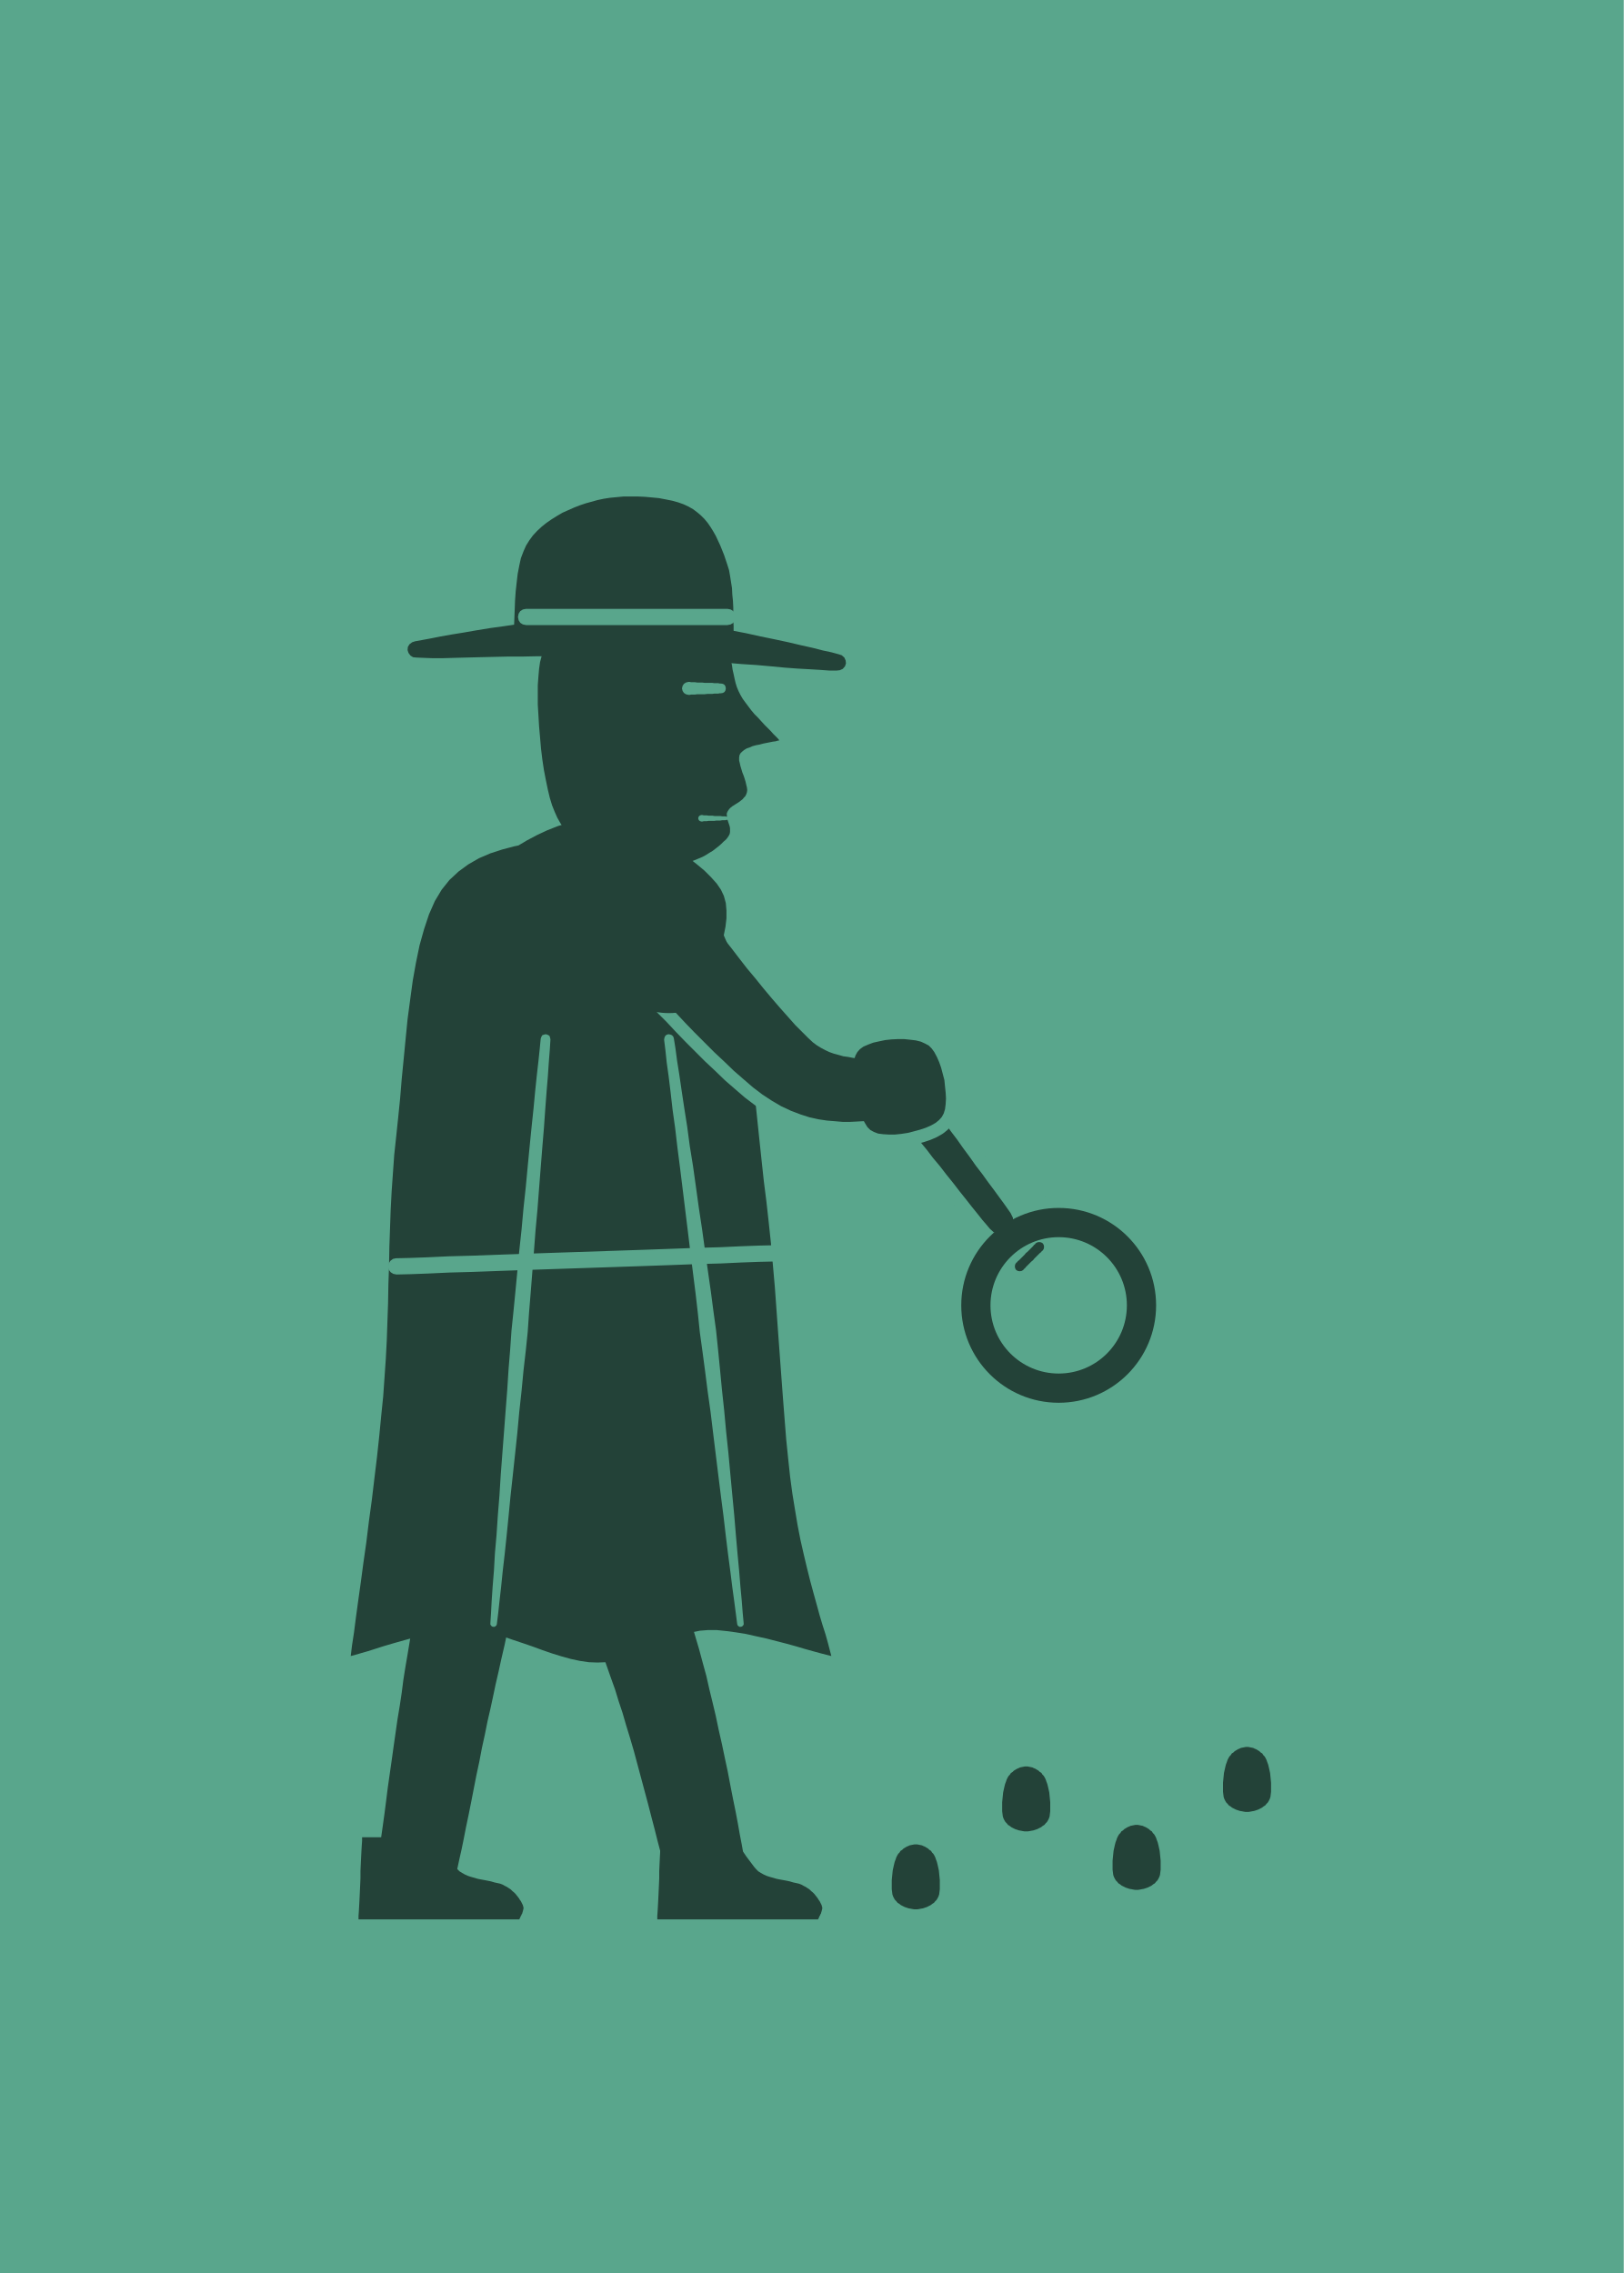
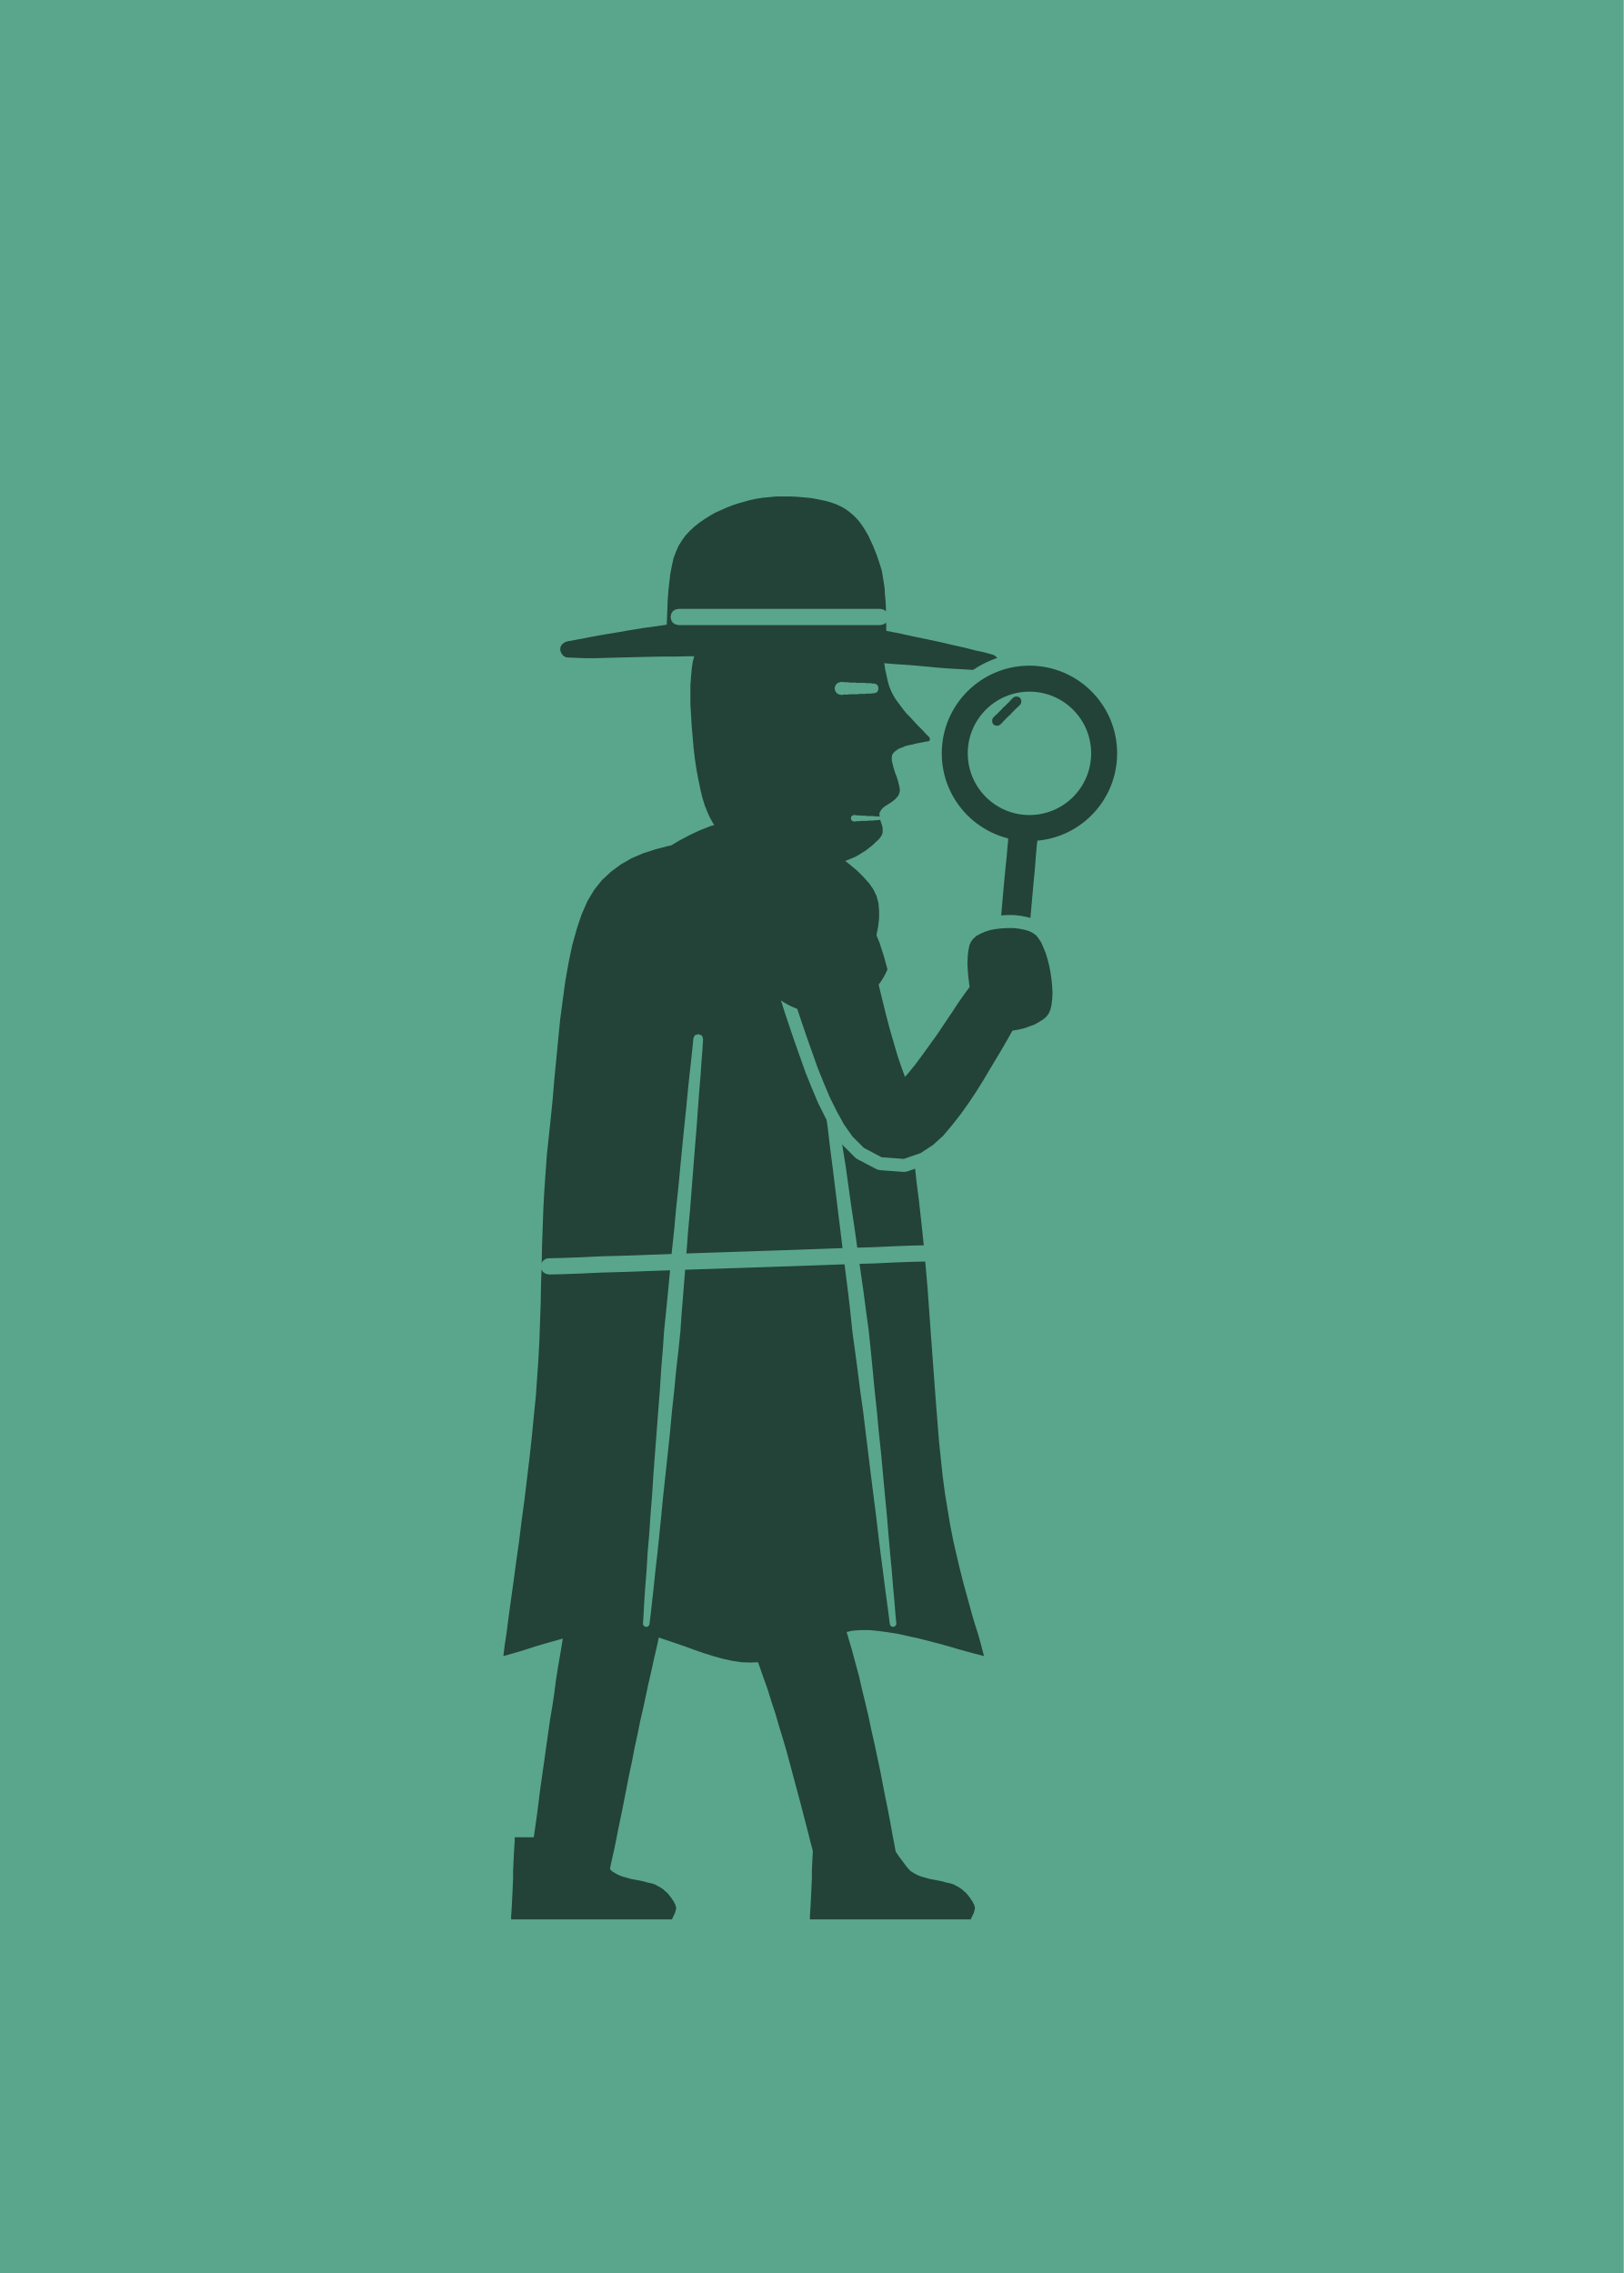
<svg xmlns="http://www.w3.org/2000/svg" viewBox="0 0 500 700">
  <rect width="500" height="700" fill="#59a68c" />
-   <g transform="translate(-78 -10)">
-     <path d="M353 594L352.8 593.4L352.7 592.6L352.6 591.8L352.6 590.9L352.6 590L352.6 589L352.7 588L352.8 587L352.9 586L353.1 585.1L353.3 584.2L353.5 583.4L353.8 582.6L354 582L354.3 581.4L354.6 580.9L355 580.5L355.3 580L355.8 579.7L356.2 579.3L356.7 579L357.2 578.7L357.7 578.5L358.1 578.3L358.6 578.2L359.1 578.1L359.6 578L360 578L360.4 578L360.9 578.1L361.4 578.2L361.9 578.3L362.3 578.5L362.8 578.7L363.3 579L363.8 579.3L364.2 579.7L364.7 580L365 580.5L365.4 580.9L365.7 581.4L366 582L366.2 582.6L366.5 583.4L366.7 584.2L366.9 585.1L367.1 586L367.2 587L367.3 588L367.4 589L367.4 590L367.4 590.9L367.4 591.8L367.3 592.6L367.2 593.4L367 594L366.7 594.6L366.4 595.1L366 595.5L365.6 596L365.1 596.3L364.6 596.7L364 597L363.4 597.3L362.8 597.5L362.2 597.7L361.6 597.8L361.1 597.9L360.5 598L360 598L359.5 598L358.9 597.9L358.4 597.8L357.8 597.7L357.2 597.5L356.6 597.3L356 597L355.4 596.7L354.9 596.3L354.4 596L354 595.5L353.6 595.1L353.3 594.6Z" fill="#234238" />
-     <path d="M387 570L386.8 569.4L386.7 568.6L386.6 567.8L386.6 566.9L386.6 566L386.6 565L386.7 564L386.8 563L386.9 562L387.1 561.1L387.3 560.2L387.5 559.4L387.8 558.6L388 558L388.3 557.4L388.6 556.9L389 556.5L389.3 556L389.8 555.7L390.2 555.3L390.7 555L391.2 554.7L391.7 554.5L392.1 554.3L392.6 554.2L393.1 554.1L393.6 554L394 554L394.4 554L394.9 554.1L395.4 554.2L395.9 554.3L396.3 554.5L396.8 554.7L397.3 555L397.8 555.3L398.2 555.7L398.7 556L399 556.5L399.4 556.9L399.7 557.4L400 558L400.2 558.6L400.5 559.4L400.7 560.2L400.9 561.1L401.1 562L401.2 563L401.3 564L401.4 565L401.4 566L401.4 566.9L401.4 567.8L401.3 568.6L401.2 569.4L401 570L400.7 570.6L400.4 571.1L400 571.5L399.6 572L399.1 572.3L398.6 572.7L398 573L397.4 573.3L396.8 573.5L396.2 573.7L395.6 573.8L395.1 573.9L394.5 574L394 574L393.5 574L392.9 573.9L392.4 573.8L391.8 573.7L391.2 573.5L390.6 573.3L390 573L389.4 572.7L388.9 572.3L388.4 572L388 571.5L387.6 571.1L387.3 570.6Z" fill="#234238" />
-     <path d="M421 588L420.8 587.4L420.7 586.6L420.6 585.8L420.6 584.9L420.6 584L420.6 583L420.7 582L420.8 581L420.9 580L421.1 579.1L421.3 578.2L421.5 577.4L421.8 576.6L422 576L422.3 575.4L422.6 574.9L423 574.5L423.3 574L423.8 573.7L424.2 573.3L424.7 573L425.2 572.7L425.7 572.5L426.1 572.3L426.6 572.2L427.1 572.1L427.6 572L428 572L428.4 572L428.9 572.1L429.4 572.2L429.9 572.3L430.3 572.5L430.8 572.7L431.3 573L431.8 573.3L432.2 573.7L432.7 574L433 574.5L433.4 574.9L433.7 575.4L434 576L434.2 576.6L434.5 577.4L434.7 578.2L434.9 579.1L435.1 580L435.2 581L435.3 582L435.4 583L435.4 584L435.4 584.9L435.4 585.8L435.3 586.6L435.2 587.4L435 588L434.7 588.6L434.4 589.1L434 589.5L433.6 590L433.1 590.3L432.6 590.7L432 591L431.4 591.3L430.8 591.5L430.2 591.7L429.6 591.8L429.1 591.9L428.5 592L428 592L427.5 592L426.9 591.9L426.4 591.8L425.8 591.7L425.2 591.5L424.6 591.3L424 591L423.4 590.7L422.9 590.3L422.4 590L422 589.5L421.6 589.1L421.3 588.6Z" fill="#234238" />
-     <path d="M455 564L454.8 563.4L454.7 562.6L454.6 561.8L454.6 560.9L454.6 560L454.6 559L454.7 558L454.8 557L454.9 556L455.1 555.1L455.3 554.2L455.5 553.4L455.8 552.6L456 552L456.3 551.4L456.6 550.9L457 550.5L457.3 550L457.8 549.7L458.2 549.3L458.7 549L459.2 548.7L459.7 548.5L460.1 548.3L460.6 548.2L461.1 548.1L461.6 548L462 548L462.4 548L462.9 548.1L463.4 548.2L463.9 548.3L464.3 548.5L464.8 548.7L465.3 549L465.8 549.3L466.2 549.7L466.7 550L467 550.5L467.4 550.9L467.7 551.4L468 552L468.2 552.6L468.5 553.4L468.7 554.2L468.9 555.1L469.1 556L469.2 557L469.3 558L469.4 559L469.4 560L469.4 560.9L469.4 561.8L469.3 562.6L469.2 563.4L469 564L468.7 564.6L468.4 565.1L468 565.5L467.6 566L467.1 566.3L466.6 566.7L466 567L465.4 567.3L464.8 567.5L464.2 567.7L463.6 567.8L463.1 567.9L462.5 568L462 568L461.5 568L460.9 567.9L460.4 567.8L459.8 567.7L459.2 567.5L458.6 567.3L458 567L457.4 566.7L456.9 566.3L456.4 566L456 565.5L455.6 565.1L455.3 564.6Z" fill="#234238" />
+   <g transform="translate(-31 -10)">
    <path d="M212.3 466.8L212 469L211.6 471.5L211.2 474.4L210.6 477.7L210 481.3L209.3 485.1L208.7 489.2L207.9 493.4L207.2 497.7L206.4 502.1L205.7 506.5L204.9 510.9L204.2 515.3L203.5 519.5L202.8 523.6L202.2 527.4L201.7 531.3L201.1 535.3L200.4 539.5L199.8 543.7L199.2 547.9L198.6 552.2L198 556.4L197.4 560.6L196.9 564.6L196.4 568.5L195.9 572.1L195.4 575.6L195 578.7L194.7 581.5L194.4 583.9L194.2 586L194.3 590.7L196.2 594.9L199.6 598.2L204 599.8L208.7 599.7L212.9 597.8L216.2 594.4L217.8 590L218.3 588L218.8 585.6L219.4 582.8L220.1 579.7L220.8 576.3L221.5 572.7L222.3 568.9L223.1 564.9L223.9 560.8L224.7 556.7L225.6 552.5L226.4 548.3L227.3 544.2L228.1 540.2L229 536.3L229.8 532.6L230.6 528.8L231.5 524.9L232.4 520.8L233.4 516.5L234.3 512.2L235.3 507.9L236.3 503.6L237.3 499.4L238.3 495.2L239.2 491.2L240.1 487.5L241 483.9L241.8 480.7L242.5 477.8L243.1 475.3L243.7 473.2L243.7 466.9L241.3 461.1L236.9 456.7L231.2 454.3L224.9 454.3L219.1 456.7L214.7 461.1Z" fill="#234238" />
    <path d="M189.5 575.8L190.4 575.8L191.5 575.8L192.8 575.8L194.3 575.8L195.9 575.8L197.6 575.7L199.3 575.7L201.1 575.8L202.9 575.8L204.6 575.9L206.3 576.1L207.8 576.3L209.2 576.5L210.4 576.9L211.4 577.4L212.4 577.9L213.2 578.5L213.9 579.3L214.6 580L215.2 580.8L215.8 581.7L216.4 582.5L217 583.3L217.6 584.1L218.2 584.9L218.8 585.6L219.5 586.3L220.3 586.8L221.2 587.3L222.1 587.7L223 588L224.1 588.3L225.1 588.6L226.1 588.8L227.2 589L228.2 589.2L229.2 589.4L230.2 589.7L231.1 589.9L232 590.1L232.8 590.4L233.5 590.8L234.1 591.1L234.7 591.5L235.3 591.9L235.8 592.4L236.3 592.8L236.7 593.2L237.1 593.7L237.5 594.2L237.8 594.6L238.1 595.1L238.4 595.5L238.6 595.9L238.8 596.3L239 596.7L239.1 597.1L239.2 597.4L239.2 597.8L239.1 598.2L239 598.6L238.9 598.9L238.8 599.3L238.6 599.6L238.5 599.9L238.3 600.2L238.2 600.5L238.1 600.7L238 600.9L237.9 601.1L235.8 601.1L233 601.1L229.7 601.1L225.9 601.1L221.8 601.1L217.6 601.1L213.2 601.1L208.7 601.1L204.5 601.1L200.4 601.1L196.6 601.1L193.3 601.1L190.5 601.1L188.4 601.1L188.4 600L188.5 598.6L188.6 596.9L188.7 595L188.8 592.9L188.9 590.7L189 588.4L189 586.2L189.1 584L189.2 581.9L189.3 580L189.4 578.3L189.5 576.9L189.5 575.8Z" fill="#234238" />
    <path d="M246.8 475.1L247.7 477.2L248.7 479.8L249.8 482.7L251.1 485.9L252.5 489.4L253.9 493.2L255.4 497.1L256.9 501.2L258.5 505.4L260.1 509.7L261.6 514L263.2 518.2L264.6 522.4L266 526.4L267.4 530.3L268.5 533.9L269.7 537.5L270.8 541.3L272 545.2L273.2 549.3L274.3 553.4L275.4 557.5L276.5 561.6L277.6 565.7L278.6 569.6L279.6 573.4L280.5 577L281.4 580.4L282.3 583.5L283 586.3L283.7 588.7L284.3 590.8L286.3 595L289.7 598.2L294.1 599.8L298.8 599.7L303 597.7L306.2 594.3L307.8 589.9L307.7 585.2L307.3 583.2L306.9 580.8L306.4 578L305.8 574.9L305.2 571.5L304.5 567.8L303.7 563.9L302.9 559.8L302.1 555.6L301.2 551.4L300.3 547.1L299.3 542.7L298.4 538.4L297.4 534.2L296.4 530.1L295.5 526.1L294.4 522.1L293.3 518L292 513.6L290.7 509.2L289.4 504.8L288 500.3L286.7 495.9L285.3 491.5L284 487.3L282.7 483.2L281.5 479.3L280.4 475.7L279.4 472.4L278.5 469.5L277.7 467L277.2 464.9L274 459.5L269.1 455.7L263.1 454L256.9 454.8L251.5 458L247.7 462.9L246 468.9Z" fill="#234238" />
    <path d="M281.5 575.8L282.4 575.8L283.5 575.8L284.8 575.8L286.3 575.8L287.9 575.8L289.6 575.7L291.3 575.7L293.1 575.8L294.9 575.8L296.6 575.9L298.3 576.1L299.8 576.3L301.2 576.5L302.4 576.9L303.4 577.4L304.4 577.9L305.2 578.5L305.9 579.3L306.6 580L307.2 580.8L307.8 581.7L308.4 582.5L309 583.3L309.6 584.1L310.2 584.9L310.8 585.6L311.5 586.3L312.3 586.8L313.2 587.3L314.1 587.7L315 588L316.1 588.3L317.1 588.6L318.1 588.8L319.2 589L320.2 589.2L321.2 589.4L322.2 589.7L323.1 589.9L324 590.1L324.8 590.4L325.5 590.8L326.1 591.1L326.7 591.5L327.3 591.9L327.8 592.4L328.3 592.8L328.7 593.2L329.1 593.7L329.5 594.2L329.8 594.6L330.1 595.1L330.4 595.5L330.6 595.9L330.8 596.3L331 596.7L331.1 597.1L331.2 597.4L331.2 597.8L331.1 598.2L331 598.6L330.9 598.9L330.8 599.3L330.6 599.6L330.5 599.9L330.3 600.2L330.2 600.5L330.1 600.7L330 600.9L329.9 601.1L327.8 601.1L325 601.1L321.7 601.1L317.9 601.1L313.8 601.1L309.6 601.1L305.2 601.1L300.7 601.1L296.5 601.1L292.4 601.1L288.6 601.1L285.3 601.1L282.5 601.1L280.4 601.1L280.4 600L280.5 598.6L280.6 596.9L280.7 595L280.8 592.9L280.9 590.7L281 588.4L281 586.2L281.1 584L281.2 581.9L281.3 580L281.4 578.3L281.5 576.9L281.5 575.8Z" fill="#234238" />
    <path d="M334 520L332.4 519.6L330.5 519.1L328.3 518.5L325.8 517.8L323.1 517L320.2 516.2L317.1 515.4L314 514.6L310.8 513.9L307.7 513.2L304.6 512.7L301.6 512.3L298.7 512L296 512L293.5 512.2L291 512.7L288.6 513.3L286.2 514.1L283.8 515.1L281.5 516.1L279.1 517.1L276.8 518.2L274.4 519.2L272 520.1L269.6 520.9L267.1 521.5L264.6 521.9L262 522L259.3 521.9L256.6 521.5L253.8 520.9L250.9 520.1L248 519.2L245.1 518.2L242.1 517.1L239.2 516.1L236.2 515.1L233.3 514.1L230.4 513.3L227.6 512.7L224.7 512.2L222 512L219.2 512L216.3 512.3L213.4 512.7L210.4 513.2L207.4 513.9L204.4 514.6L201.5 515.4L198.7 516.2L196 517L193.5 517.8L191.3 518.5L189.2 519.1L187.5 519.6L186 520L186.4 516.7L187 512.8L187.6 508.1L188.3 503L189.1 497.3L189.9 491.3L190.8 485L191.6 478.5L192.5 471.9L193.3 465.2L194.1 458.6L194.8 452.1L195.4 445.9L196 440L196.4 434.3L196.8 428.5L197.1 422.8L197.3 417L197.5 411.3L197.6 405.5L197.8 399.8L197.9 394L198.1 388.3L198.3 382.6L198.6 376.9L199 371.2L199.4 365.6L200 360L200.6 354.3L201.2 348.4L201.7 342.3L202.3 336.2L202.9 330L203.5 323.9L204.3 317.9L205.1 312L206.1 306.4L207.2 301.1L208.6 296.1L210.1 291.6L211.9 287.5L214 284L216.4 281L219.2 278.4L222.2 276.2L225.5 274.3L229 272.8L232.7 271.6L236.5 270.6L240.3 269.9L244.2 269.5L248 269.3L251.8 269.2L255.4 269.4L258.8 269.6L262 270L265.1 270.5L268.2 271.1L271.2 271.9L274.3 272.8L277.3 274L280.2 275.3L283.1 276.9L285.9 278.7L288.6 280.8L291.2 283.2L293.6 285.9L295.9 288.9L298 292.3L300 296L301.8 300.2L303.3 304.9L304.7 310.1L305.9 315.6L307 321.5L308 327.6L308.9 334L309.7 340.5L310.4 347.2L311.1 353.9L311.8 360.6L312.5 367.2L313.2 373.7L314 380L314.7 386.3L315.4 392.9L316 399.6L316.6 406.4L317.1 413.3L317.6 420.3L318.1 427.1L318.6 433.9L319.1 440.6L319.6 447L320.1 453.3L320.7 459.2L321.3 464.8L322 470L322.8 474.9L323.6 479.7L324.5 484.3L325.5 488.7L326.5 492.9L327.5 496.9L328.5 500.6L329.5 504.2L330.4 507.5L331.3 510.5L332.2 513.3L332.9 515.8L333.5 518.1L334 520Z" fill="#234238" />
    <path d="M254.1 241.5L254.1 242.7L254.2 244.2L254.3 246L254.4 248.1L254.6 250.3L254.7 252.6L254.9 255.1L255.1 257.6L255.3 260.1L255.5 262.6L255.6 264.9L255.8 267.2L255.9 269.2L256 271L256.1 272.5L256.1 273.7L257.8 278.9L261.4 283.1L266.3 285.5L271.7 285.9L276.9 284.2L281.1 280.6L283.5 275.7L283.9 270.3L283.6 269.1L283.3 267.6L283 265.8L282.6 263.8L282.2 261.6L281.8 259.3L281.3 256.9L280.9 254.4L280.5 251.9L280 249.5L279.6 247.1L279.2 244.9L278.8 242.9L278.5 241.2L278.2 239.7L277.9 238.5L276.4 234.1L273.4 230.5L269.2 228.4L264.5 228.1L260.1 229.6L256.5 232.6L254.4 236.8Z" fill="#234238" />
    <path d="M318 238L317.5 238.1L316.8 238.3L316 238.4L315 238.6L314 238.8L313 239L311.9 239.3L310.8 239.5L309.7 239.8L308.8 240.2L307.9 240.5L307.1 241L306.5 241.5L306 242L305.7 242.6L305.6 243.3L305.6 244.2L305.8 245L306 245.9L306.3 246.9L306.6 247.9L307 248.9L307.3 249.8L307.6 250.8L307.8 251.7L308 252.5L308.1 253.3L308 254L307.8 254.6L307.5 255.2L307.1 255.6L306.7 256.1L306.2 256.5L305.7 256.9L305.1 257.3L304.6 257.6L304 258L303.5 258.3L303 258.7L302.6 259.1L302.3 259.5L302 260L301.8 260.5L301.8 261L301.9 261.6L302 262.1L302.1 262.7L302.3 263.3L302.5 263.9L302.7 264.5L302.8 265.1L302.8 265.7L302.8 266.2L302.7 266.8L302.4 267.4L302 268L301.5 268.6L300.8 269.2L300.1 269.9L299.3 270.6L298.4 271.3L297.5 272L296.5 272.6L295.4 273.3L294.3 273.9L293.1 274.4L291.9 274.9L290.6 275.4L289.3 275.7L288 276L286.6 276.2L285 276.4L283.4 276.5L281.6 276.6L279.8 276.6L278 276.6L276.1 276.5L274.3 276.4L272.4 276.2L270.6 275.9L268.8 275.5L267.1 275.1L265.5 274.6L264 274L262.6 273.3L261.2 272.7L259.8 272L258.5 271.2L257.2 270.4L256 269.5L254.8 268.5L253.6 267.4L252.5 266.2L251.5 264.9L250.5 263.4L249.6 261.8L248.8 260L248 258L247.3 255.7L246.7 253.2L246.1 250.3L245.5 247.2L245 243.9L244.6 240.6L244.3 237.1L244 233.7L243.8 230.3L243.6 227L243.6 223.9L243.6 221L243.8 218.3L244 216L244.3 213.9L244.8 212L245.3 210.3L245.9 208.7L246.5 207.2L247.3 205.9L248.1 204.6L249 203.5L250 202.4L251.1 201.4L252.2 200.5L253.4 199.6L254.7 198.8L256 198L257.4 197.2L259 196.6L260.8 195.9L262.6 195.4L264.6 194.9L266.6 194.5L268.6 194.1L270.7 193.9L272.7 193.7L274.7 193.6L276.7 193.5L278.6 193.6L280.4 193.8L282 194L283.6 194.4L285.1 194.8L286.6 195.4L288.1 196.1L289.5 196.9L290.9 197.7L292.3 198.6L293.5 199.6L294.8 200.6L296 201.7L297.1 202.7L298.1 203.8L299.1 204.9L300 206L300.8 207.1L301.4 208.3L302 209.5L302.4 210.8L302.8 212.1L303.1 213.5L303.4 214.9L303.6 216.3L303.9 217.6L304.2 219L304.5 220.3L304.9 221.6L305.4 222.8L306 224L306.7 225.2L307.5 226.3L308.4 227.5L309.3 228.7L310.3 229.9L311.4 231L312.4 232.1L313.4 233.2L314.4 234.2L315.3 235.1L316.1 236L316.9 236.8L317.5 237.4L318 238Z" fill="#234238" />
    <path d="M236 210L236.1 208.7L236.2 207L236.3 204.9L236.3 202.7L236.4 200.2L236.5 197.6L236.6 194.9L236.8 192.1L237.1 189.4L237.4 186.8L237.9 184.2L238.4 181.9L239.2 179.8L240 178L241 176.4L242.1 174.9L243.4 173.5L244.8 172.2L246.3 171L247.9 169.9L249.5 168.9L251.2 167.9L253 167.1L254.8 166.3L256.6 165.6L258.4 165L260.2 164.5L262 164L263.9 163.6L265.8 163.3L267.9 163.1L270 162.9L272.2 162.9L274.4 162.9L276.6 163L278.8 163.2L280.9 163.4L283 163.8L285 164.2L286.8 164.7L288.5 165.3L290 166L291.4 166.8L292.6 167.7L293.8 168.7L294.9 169.8L295.9 171L296.8 172.3L297.6 173.6L298.4 175L299.1 176.5L299.8 178L300.4 179.5L301 181L301.5 182.5L302 184L302.5 185.6L302.8 187.3L303.1 189.2L303.4 191.1L303.5 193.1L303.7 195.1L303.8 197.1L303.8 199.1L303.8 201L303.9 202.7L303.9 204.3L303.9 205.8L303.9 207L304 208L301.1 208.1L297.3 208.2L292.7 208.3L287.5 208.5L281.9 208.6L276 208.8L270 209L264 209.2L258.1 209.4L252.5 209.5L247.3 209.7L242.7 209.8L238.9 209.9L236 210Z" fill="#234238" />
    <path d="M206.2 212.5L208.5 212.6L211.2 212.7L214.3 212.7L217.8 212.6L221.6 212.5L225.6 212.4L229.9 212.3L234.3 212.2L238.8 212.2L243.4 212.1L248 212.1L252.6 212.1L257.2 212.2L261.6 212.4L265.8 212.6L269.8 213L273.8 212.9L278.1 212.9L282.6 213L287.3 213.2L292 213.4L296.8 213.7L301.6 214.1L306.3 214.5L310.9 214.8L315.4 215.2L319.6 215.6L323.6 215.9L327.2 216.1L330.5 216.3L333.3 216.5L335.7 216.5L336.6 216.4L337.5 216L338.2 215.2L338.5 214.3L338.4 213.4L338 212.5L337.2 211.8L336.3 211.5L334.1 210.9L331.3 210.3L328.2 209.5L324.6 208.7L320.8 207.8L316.6 206.9L312.2 206L307.7 205L303 204.1L298.2 203.2L293.3 202.3L288.5 201.5L283.8 200.7L279.1 200.1L274.6 199.5L270.2 199L265.9 199.2L261.4 199.5L256.8 199.9L252.1 200.4L247.4 200.9L242.7 201.5L238 202.1L233.5 202.8L229.1 203.4L224.8 204.1L220.8 204.8L217.1 205.4L213.7 206L210.7 206.6L208 207.1L205.8 207.5L204.9 207.8L204.1 208.4L203.6 209.2L203.5 210.2L203.8 211.1L204.4 211.9L205.2 212.4Z" fill="#234238" />
    <path d="M224 282L225.3 280.2L227 278.4L229.1 276.4L231.5 274.5L234.2 272.5L237.1 270.7L240.1 268.9L243.3 267.2L246.5 265.7L249.8 264.4L253 263.4L256.2 262.6L259.2 262.1L262 262L264.8 262.3L267.8 262.9L271 263.8L274.2 265L277.5 266.5L280.7 268.2L283.9 270L286.9 271.9L289.8 274L292.5 276.1L294.9 278.1L297 280.2L298.7 282.1L300 284L300.9 285.9L301.5 288.1L301.7 290.4L301.7 292.8L301.4 295.4L300.9 297.9L300.3 300.4L299.4 302.8L298.4 305L297.2 307L296 308.8L294.7 310.3L293.4 311.3L292 312L290.5 312.1L288.9 311.8L287 310.9L285 309.8L282.9 308.3L280.7 306.6L278.4 304.9L276 303.1L273.6 301.3L271.2 299.7L268.8 298.2L266.5 297.1L264.2 296.3L262 296L259.8 296.2L257.5 296.8L255.2 297.8L252.8 299L250.4 300.5L248 302.1L245.6 303.8L243.3 305.4L241.1 306.9L239 308.2L237 309.2L235.1 309.9L233.5 310.2L232 310L230.6 309.3L229.3 308.1L228 306.6L226.8 304.8L225.6 302.8L224.6 300.5L223.8 298.1L223.1 295.6L222.6 293.1L222.3 290.6L222.3 288.2L222.5 285.9L223.1 283.9Z" fill="#234238" />
    <path d="M290 224L290.4 224L290.8 223.9L291.4 223.9L292 223.9L292.7 223.8L293.5 223.8L294.2 223.8L295 223.8L295.8 223.7L296.5 223.7L297.3 223.7L298 223.6L298.6 223.6L299.2 223.6L299.6 223.5L300 223.5L300.6 223.4L301.1 223.1L301.4 222.6L301.5 222L301.4 221.4L301.1 220.9L300.6 220.6L300 220.5L299.6 220.5L299.2 220.4L298.6 220.4L298 220.4L297.3 220.3L296.5 220.3L295.8 220.3L295 220.3L294.2 220.2L293.5 220.2L292.7 220.2L292 220.1L291.4 220.1L290.8 220.1L290.4 220L290 220L289.2 220.2L288.6 220.6L288.2 221.2L288 222L288.2 222.8L288.6 223.4L289.2 223.8Z" fill="#59a68c" />
    <path d="M294 263L294.3 263L294.7 262.9L295.1 262.9L295.6 262.9L296.2 262.8L296.8 262.8L297.4 262.8L298 262.8L298.6 262.7L299.2 262.7L299.8 262.7L300.4 262.6L300.9 262.6L301.3 262.6L301.7 262.5L302 262.5L302.2 262.5L302.4 262.4L302.5 262.2L302.5 262L302.5 261.8L302.4 261.6L302.2 261.5L302 261.5L301.7 261.5L301.3 261.4L300.9 261.4L300.4 261.4L299.8 261.3L299.2 261.3L298.6 261.3L298 261.3L297.4 261.2L296.8 261.2L296.2 261.2L295.6 261.1L295.1 261.1L294.7 261.1L294.3 261L294 261L293.6 261.1L293.3 261.3L293.1 261.6L293 262L293.1 262.4L293.3 262.7L293.6 262.9Z" fill="#59a68c" />
    <path d="M240 202.5L242.3 202.5L245.2 202.5L248.7 202.5L252.6 202.5L256.9 202.5L261.4 202.5L266.2 202.5L271 202.5L275.8 202.5L280.6 202.5L285.1 202.5L289.4 202.5L293.3 202.5L296.8 202.5L299.7 202.5L302 202.5L303 202.3L303.8 201.8L304.3 201L304.5 200L304.3 199L303.8 198.2L303 197.7L302 197.5L299.7 197.5L296.8 197.5L293.3 197.5L289.4 197.5L285.1 197.5L280.6 197.5L275.8 197.5L271 197.5L266.2 197.5L261.4 197.5L256.9 197.5L252.6 197.5L248.7 197.5L245.2 197.5L242.3 197.5L240 197.5L239 197.7L238.2 198.2L237.7 199L237.5 200L237.7 201L238.2 201.8L239 202.3Z" fill="#59a68c" />
    <path d="M244.5 329.9L244.2 333L243.8 336.8L243.3 341.2L242.8 346L242.3 351.3L241.7 357L241.1 363L240.5 369.2L239.9 375.6L239.2 382.1L238.6 388.7L237.9 395.2L237.3 401.6L236.7 407.9L236.1 414L235.5 419.8L235.1 425.6L234.6 431.7L234.2 438L233.7 444.4L233.2 451L232.7 457.5L232.2 464.1L231.8 470.5L231.3 476.7L230.9 482.7L230.4 488.4L230.1 493.7L229.7 498.6L229.4 503L229.2 506.8L229 509.9L229 510.3L229.2 510.6L229.5 510.9L229.9 511L230.3 511L230.6 510.8L230.9 510.5L231 510.1L231.4 506.9L231.8 503.2L232.3 498.8L232.8 493.9L233.4 488.7L234 483L234.6 477L235.2 470.8L235.9 464.4L236.6 457.9L237.3 451.3L237.9 444.8L238.6 438.4L239.2 432.1L239.9 426L240.5 420.2L240.9 414.4L241.4 408.3L241.9 402L242.4 395.6L242.9 389L243.5 382.5L244 376L244.5 369.6L245 363.3L245.5 357.3L245.9 351.6L246.3 346.3L246.7 341.5L247 337.1L247.3 333.3L247.5 330.1L247.4 329.6L247.2 329L246.7 328.7L246.1 328.5L245.6 328.6L245 328.8L244.7 329.3Z" fill="#59a68c" />
    <path d="M282.5 330.2L282.9 333.4L283.3 337.2L283.9 341.5L284.5 346.4L285.1 351.7L285.9 357.4L286.6 363.4L287.4 369.6L288.2 376.1L289 382.6L289.8 389.1L290.6 395.7L291.4 402.1L292.2 408.4L292.9 414.5L293.5 420.3L294.3 426.1L295.1 432.1L295.9 438.4L296.8 444.8L297.6 451.4L298.4 457.9L299.2 464.4L300 470.8L300.8 477L301.5 483L302.2 488.7L302.9 494L303.5 498.8L304.1 503.2L304.6 507L305 510.1L305.1 510.5L305.4 510.8L305.7 511L306.1 511L306.5 510.9L306.8 510.6L307 510.3L307 509.9L306.7 506.7L306.4 502.9L306 498.6L305.6 493.7L305.1 488.4L304.6 482.7L304.1 476.7L303.5 470.4L302.9 464L302.3 457.5L301.6 450.9L301 444.4L300.3 437.9L299.7 431.6L299.1 425.5L298.5 419.7L297.7 413.9L296.9 407.8L296 401.5L295.1 395.1L294.2 388.6L293.2 382L292.3 375.5L291.4 369.1L290.4 362.9L289.6 356.9L288.7 351.2L287.9 345.9L287.2 341.1L286.5 336.7L286 332.9L285.5 329.8L285.3 329.2L284.9 328.8L284.4 328.6L283.8 328.5L283.2 328.7L282.8 329.1L282.6 329.6Z" fill="#59a68c" />
    <path d="M200.1 402.5L204.4 402.4L209.8 402.2L216.3 401.9L223.6 401.7L231.7 401.4L240.2 401.1L249.1 400.8L258.1 400.5L267.1 400.2L276 399.9L284.5 399.6L292.5 399.3L299.9 399.1L306.3 398.8L311.8 398.6L316.1 398.5L317 398.3L317.8 397.7L318.3 396.9L318.5 395.9L318.3 395L317.7 394.2L316.9 393.7L315.9 393.5L311.6 393.6L306.2 393.8L299.7 394.1L292.4 394.3L284.3 394.6L275.8 394.9L266.9 395.2L257.9 395.5L248.9 395.8L240 396.1L231.5 396.4L223.5 396.7L216.1 396.9L209.7 397.2L204.2 397.4L199.9 397.5L199 397.7L198.2 398.3L197.7 399.1L197.5 400.1L197.7 401L198.3 401.8L199.1 402.3Z" fill="#59a68c" />
-     <path d="M356 355L357 356.3L358.3 357.8L359.8 359.7L361.5 361.8L363.4 364.1L365.3 366.6L367.4 369.1L369.4 371.7L371.5 374.3L373.5 376.9L375.5 379.4L377.3 381.7L379 383.8L380.5 385.7L381.8 387.2L382.8 388.4L384 389.5L385.5 390L387 389.9L388.4 389.2L389.5 388L390 386.5L389.9 385L389.2 383.6L388.3 382.3L387.1 380.6L385.7 378.7L384.1 376.5L382.3 374.1L380.5 371.6L378.5 369L376.6 366.3L374.6 363.6L372.7 360.9L370.8 358.4L369.1 356L367.5 353.8L366.1 351.9L364.9 350.3L364 349L362.5 347.7L360.7 347L358.7 347.2L357 348L355.7 349.5L355 351.3L355.2 353.3Z" fill="#59a68c" stroke="#59a68c" stroke-width="8" stroke-linejoin="round" />
-     <path d="M404 412m-30 0a30 30 0 1 0 60 0a30 30 0 1 0 -60 0z" fill="#59a68c" stroke="#59a68c" stroke-width="8" stroke-linejoin="round" />
-     <path d="M356 355L357 356.3L358.3 357.8L359.8 359.7L361.5 361.8L363.4 364.1L365.3 366.6L367.4 369.1L369.4 371.7L371.5 374.3L373.5 376.9L375.5 379.4L377.3 381.7L379 383.8L380.5 385.7L381.8 387.2L382.8 388.4L384 389.5L385.5 390L387 389.9L388.4 389.2L389.5 388L390 386.5L389.9 385L389.2 383.6L388.3 382.3L387.1 380.6L385.7 378.7L384.1 376.5L382.3 374.1L380.5 371.6L378.5 369L376.6 366.3L374.6 363.6L372.7 360.9L370.8 358.4L369.1 356L367.5 353.8L366.1 351.9L364.9 350.3L364 349L362.5 347.7L360.7 347L358.7 347.2L357 348L355.7 349.5L355 351.3L355.2 353.3Z" fill="#234238" />
-     <path d="M404 412m-30 0a30 30 0 1 0 60 0a30 30 0 1 0 -60 0z" fill="#234238" />
-     <path d="M404 412m-21 0a21 21 0 1 0 42 0a21 21 0 1 0 -42 0z" fill="#59a68c" />
-     <path d="M393.1 401.1L393.3 400.8L393.6 400.6L393.9 400.2L394.3 399.8L394.7 399.4L395.1 399L395.6 398.5L396.1 398.1L396.5 397.6L397 397.1L397.4 396.7L397.8 396.3L398.2 395.9L398.6 395.6L398.8 395.3L399.1 395.1L399.4 394.6L399.5 394L399.4 393.4L399.1 392.9L398.6 392.6L398 392.5L397.4 392.6L396.9 392.9L396.7 393.2L396.4 393.4L396.1 393.8L395.7 394.2L395.3 394.6L394.9 395L394.4 395.5L393.9 395.9L393.5 396.4L393 396.9L392.6 397.3L392.2 397.7L391.8 398.1L391.4 398.4L391.2 398.7L390.9 398.9L390.6 399.4L390.5 400L390.6 400.6L390.9 401.1L391.4 401.4L392 401.5L392.6 401.4Z" fill="#234238" />
-     <mask id="root2" maskUnits="userSpaceOnUse" x="-100" y="-100" width="700" height="900">
+     <path d="M346.5 312.4L346.6 310.8L346.8 308.7L347 306.3L347.3 303.5L347.6 300.4L347.9 297.2L348.2 293.8L348.5 290.4L348.8 287L349.1 283.6L349.4 280.4L349.7 277.3L349.9 274.6L350.1 272.1L350.3 270L350.5 268.4L350.3 266.7L349.5 265.1L348.1 264L346.4 263.5L344.7 263.7L343.1 264.5L342 265.9L341.5 267.6L341.4 269.2L341.2 271.3L341 273.7L340.7 276.5L340.4 279.6L340.1 282.8L339.8 286.2L339.5 289.6L339.2 293L338.9 296.4L338.6 299.6L338.3 302.7L338.1 305.4L337.9 307.9L337.7 310L337.5 311.6L337.7 313.3L338.5 314.9L339.9 316L341.6 316.5L343.3 316.3L344.9 315.5L346 314.1Z" fill="#59a68c" stroke="#59a68c" stroke-width="8" stroke-linejoin="round" />
+     <path d="M348 242m-27 0a27 27 0 1 0 54 0a27 27 0 1 0 -54 0z" fill="#59a68c" stroke="#59a68c" stroke-width="8" stroke-linejoin="round" />
+     <path d="M346.5 312.4L346.6 310.8L346.8 308.7L347 306.3L347.3 303.5L347.6 300.4L347.9 297.2L348.2 293.8L348.5 290.4L348.8 287L349.1 283.6L349.4 280.4L349.7 277.3L349.9 274.6L350.1 272.1L350.3 270L350.5 268.4L350.3 266.7L349.5 265.1L348.1 264L346.4 263.5L344.7 263.7L343.1 264.5L342 265.9L341.5 267.6L341.4 269.2L341.2 271.3L341 273.7L340.7 276.5L340.4 279.6L340.1 282.8L339.8 286.2L339.5 289.6L339.2 293L338.9 296.4L338.6 299.6L338.3 302.7L338.1 305.4L337.9 307.9L337.7 310L337.5 311.6L337.7 313.3L338.5 314.9L339.9 316L341.6 316.5L343.3 316.3L344.9 315.5L346 314.1Z" fill="#234238" />
+     <path d="M348 242m-27 0a27 27 0 1 0 54 0a27 27 0 1 0 -54 0z" fill="#234238" />
+     <path d="M348 242m-19 0a19 19 0 1 0 38 0a19 19 0 1 0 -38 0z" fill="#59a68c" />
+     <path d="M339.1 233.1L339.3 232.8L339.6 232.6L339.9 232.2L340.3 231.8L340.7 231.4L341.1 231L341.6 230.5L342.1 230.1L342.5 229.6L343 229.1L343.4 228.7L343.8 228.3L344.2 227.9L344.6 227.6L344.8 227.3L345.1 227.1L345.4 226.6L345.5 226L345.4 225.4L345.1 224.9L344.6 224.6L344 224.5L343.4 224.6L342.9 224.9L342.7 225.2L342.4 225.4L342.1 225.8L341.7 226.2L341.3 226.6L340.9 227L340.4 227.5L339.9 227.9L339.5 228.4L339 228.9L338.6 229.3L338.2 229.7L337.8 230.1L337.4 230.4L337.2 230.7L336.9 230.9L336.6 231.4L336.5 232L336.6 232.6L336.9 233.1L337.4 233.4L338 233.5L338.6 233.4Z" fill="#234238" />
+     <mask id="root1" maskUnits="userSpaceOnUse" x="-100" y="-100" width="700" height="900">
      <rect x="-100" y="-100" width="700" height="900" fill="#fff" />
      <circle cx="284" cy="300" r="22" fill="#000" />
    </mask>
-     <g mask="url(#root2)">
-       <path d="M273.7 309.5L275.1 310.7L276.8 312.3L278.8 314.3L281.1 316.7L283.5 319.3L286.2 322L289 325L291.9 328L294.9 331L297.9 334L301 336.9L304 339.8L307 342.4L309.9 344.9L312.8 347.1L315.7 349L318.6 350.7L321.6 352.1L324.5 353.2L327.3 354.1L330 354.7L332.7 355.1L335.2 355.3L337.5 355.5L339.7 355.5L341.7 355.4L343.5 355.3L345.1 355.2L346.4 355.1L347.4 355L348 354.9L348.6 354.9L352.1 354.7L355.3 353.3L357.7 350.7L358.9 347.4L358.7 343.9L357.3 340.7L354.7 338.3L351.4 337.1L350 336.8L348.4 336.5L346.8 336.4L345.3 336.2L343.8 336.1L342.2 335.9L340.7 335.8L339.2 335.5L337.7 335.3L336.3 334.9L334.8 334.5L333.4 334L332.1 333.4L330.8 332.7L329.5 331.9L328.3 331L326.8 329.6L325 327.8L322.9 325.7L320.6 323.1L318.2 320.4L315.7 317.5L313.1 314.4L310.6 311.3L308 308.2L305.6 305.1L303.3 302.1L301.1 299.3L299.1 296.7L297.2 294.3L295.6 292.2L294.3 290.5L289.9 287.3L284.6 286L279.2 286.9L274.5 289.7L271.3 294.1L270 299.4L270.9 304.8Z" fill="#59a68c" stroke="#59a68c" stroke-width="8" stroke-linejoin="round" />
-       <path d="M342 334L342.8 333.1L343.9 332.3L345.3 331.7L346.9 331.1L348.7 330.7L350.6 330.3L352.5 330.1L354.5 330L356.4 330L358.3 330.2L360 330.4L361.6 330.8L362.9 331.4L364 332L364.9 332.9L365.7 334L366.5 335.5L367.2 337.1L367.8 338.8L368.3 340.7L368.8 342.6L369 344.6L369.2 346.5L369.3 348.3L369.2 350L369 351.6L368.6 352.9L368 354L367.2 354.9L366.1 355.8L364.7 356.6L363.1 357.3L361.3 357.9L359.4 358.4L357.5 358.9L355.5 359.2L353.6 359.4L351.7 359.4L350 359.3L348.4 359.1L347.1 358.6L346 358L345.1 357.1L344.3 355.8L343.5 354.3L342.8 352.5L342.2 350.6L341.7 348.5L341.3 346.4L341 344.2L340.8 342.1L340.7 340.1L340.8 338.2L341 336.5L341.4 335.1Z" fill="#59a68c" stroke="#59a68c" stroke-width="8" stroke-linejoin="round" />
+     <g mask="url(#root1)">
+       <path d="M270.8 304.7L271.6 306.4L272.6 308.9L273.7 312.1L275 315.9L276.3 320.1L277.8 324.6L279.4 329.3L281.1 334.1L282.8 338.9L284.7 343.6L286.6 348.1L288.7 352.3L290.9 356.3L293.5 360L297 363.5L302.5 366.4L309.3 366.9L314.5 365.1L318.3 362.6L321.4 359.8L324.1 356.6L326.7 353.3L329.2 349.8L331.6 346.2L333.9 342.5L336.1 338.8L338.2 335.3L340.1 332.1L341.8 329.1L343.2 326.6L344.3 324.8L345.2 323.4L346.7 320.3L346.9 316.8L345.8 313.5L343.4 310.8L340.3 309.3L336.8 309.1L333.5 310.2L330.8 312.6L329.4 314.2L327.7 316.5L325.9 319.1L324 322L321.9 325.1L319.7 328.4L317.4 331.6L315.1 334.8L312.8 337.9L310.6 340.6L308.5 342.9L306.7 344.7L305.4 345.7L305 345.8L306.3 345.4L309.5 345.6L311.6 346.5L311.7 346.3L311 344.8L309.9 342.3L308.7 339L307.4 335.2L306.2 331.1L304.9 326.6L303.7 322L302.6 317.5L301.5 313L300.5 308.7L299.5 304.7L298.7 301.1L297.9 297.8L297.2 295.3L294.4 290.6L290 287.4L284.8 286L279.3 286.8L274.6 289.6L271.4 294L270 299.2Z" fill="#59a68c" stroke="#59a68c" stroke-width="8" stroke-linejoin="round" />
+       <path d="M330 300L330.7 299.1L331.7 298.2L333 297.5L334.4 296.9L336 296.4L337.7 296.1L339.5 295.9L341.3 295.8L343.1 295.8L344.8 296L346.3 296.3L347.8 296.7L349 297.3L350 298L350.8 299L351.6 300.2L352.3 301.8L353 303.5L353.6 305.5L354.1 307.5L354.5 309.6L354.8 311.7L355 313.8L355.1 315.8L355 317.7L354.8 319.4L354.5 320.8L354 322L353.3 323L352.3 323.9L351 324.7L349.6 325.5L348 326.1L346.3 326.7L344.5 327.1L342.7 327.4L340.9 327.6L339.2 327.6L337.7 327.5L336.2 327.2L335 326.7L334 326L333.2 325L332.4 323.7L331.7 322L331 320.1L330.4 317.9L329.9 315.7L329.5 313.4L329.2 311L329 308.7L328.9 306.6L329 304.5L329.2 302.7L329.5 301.2Z" fill="#59a68c" stroke="#59a68c" stroke-width="8" stroke-linejoin="round" />
    </g>
-     <path d="M273.7 309.5L275.1 310.7L276.8 312.3L278.8 314.3L281.1 316.7L283.5 319.3L286.2 322L289 325L291.9 328L294.9 331L297.9 334L301 336.9L304 339.8L307 342.4L309.9 344.9L312.8 347.1L315.7 349L318.6 350.7L321.6 352.1L324.5 353.2L327.3 354.1L330 354.7L332.7 355.1L335.2 355.3L337.5 355.5L339.7 355.5L341.7 355.4L343.5 355.3L345.1 355.2L346.4 355.1L347.4 355L348 354.9L348.6 354.9L352.1 354.7L355.3 353.3L357.7 350.7L358.9 347.4L358.7 343.9L357.3 340.7L354.7 338.3L351.4 337.1L350 336.8L348.4 336.5L346.8 336.4L345.3 336.2L343.8 336.1L342.2 335.9L340.7 335.8L339.2 335.5L337.7 335.3L336.3 334.9L334.8 334.5L333.4 334L332.1 333.4L330.8 332.7L329.5 331.9L328.3 331L326.8 329.6L325 327.8L322.9 325.7L320.6 323.1L318.2 320.4L315.7 317.5L313.1 314.4L310.6 311.3L308 308.2L305.6 305.1L303.3 302.1L301.1 299.3L299.1 296.7L297.2 294.3L295.6 292.2L294.3 290.5L289.9 287.3L284.6 286L279.2 286.9L274.5 289.7L271.3 294.1L270 299.4L270.9 304.8Z" fill="#234238" />
-     <path d="M342 334L342.8 333.1L343.9 332.3L345.3 331.7L346.9 331.1L348.7 330.7L350.6 330.3L352.5 330.1L354.5 330L356.4 330L358.3 330.2L360 330.4L361.6 330.8L362.9 331.4L364 332L364.9 332.9L365.7 334L366.5 335.5L367.2 337.1L367.8 338.8L368.3 340.7L368.8 342.6L369 344.6L369.2 346.5L369.3 348.3L369.2 350L369 351.6L368.6 352.9L368 354L367.2 354.9L366.1 355.8L364.7 356.6L363.1 357.3L361.3 357.9L359.4 358.4L357.5 358.9L355.5 359.2L353.6 359.4L351.7 359.4L350 359.3L348.4 359.1L347.1 358.6L346 358L345.1 357.1L344.3 355.8L343.5 354.3L342.8 352.5L342.2 350.6L341.7 348.5L341.3 346.4L341 344.2L340.8 342.1L340.7 340.1L340.8 338.2L341 336.5L341.4 335.1Z" fill="#234238" />
+     <path d="M270.8 304.7L271.6 306.4L272.6 308.9L273.7 312.1L275 315.9L276.3 320.1L277.8 324.6L279.4 329.3L281.1 334.1L282.8 338.9L284.7 343.6L286.6 348.1L288.7 352.3L290.9 356.3L293.5 360L297 363.5L302.5 366.4L309.3 366.9L314.5 365.1L318.3 362.6L321.4 359.8L324.1 356.6L326.7 353.3L329.2 349.8L331.6 346.2L333.9 342.5L336.1 338.8L338.2 335.3L340.1 332.1L341.8 329.1L343.2 326.6L344.3 324.8L345.2 323.4L346.7 320.3L346.9 316.8L345.8 313.5L343.4 310.8L340.3 309.3L336.8 309.1L333.5 310.2L330.8 312.6L329.4 314.2L327.7 316.5L325.9 319.1L324 322L321.9 325.1L319.7 328.4L317.4 331.6L315.1 334.8L312.8 337.9L310.6 340.6L308.5 342.9L306.7 344.7L305.4 345.7L305 345.8L306.3 345.4L309.5 345.6L311.6 346.5L311.7 346.3L311 344.8L309.9 342.3L308.7 339L307.4 335.2L306.2 331.1L304.9 326.6L303.7 322L302.6 317.5L301.5 313L300.5 308.7L299.5 304.7L298.7 301.1L297.9 297.8L297.2 295.3L294.4 290.6L290 287.4L284.8 286L279.3 286.8L274.6 289.6L271.4 294L270 299.2Z" fill="#234238" />
+     <path d="M330 300L330.7 299.1L331.7 298.2L333 297.5L334.4 296.9L336 296.4L337.7 296.1L339.5 295.9L341.3 295.8L343.1 295.8L344.8 296L346.3 296.3L347.8 296.7L349 297.3L350 298L350.8 299L351.6 300.2L352.3 301.8L353 303.5L353.6 305.5L354.1 307.5L354.5 309.6L354.8 311.7L355 313.8L355.1 315.8L355 317.7L354.8 319.4L354.5 320.8L354 322L353.3 323L352.3 323.9L351 324.7L349.6 325.5L348 326.1L346.3 326.7L344.5 327.1L342.7 327.4L340.9 327.6L339.2 327.6L337.7 327.5L336.2 327.2L335 326.7L334 326L333.2 325L332.4 323.7L331.7 322L331 320.1L330.4 317.9L329.9 315.7L329.5 313.4L329.2 311L329 308.7L328.9 306.6L329 304.5L329.2 302.7L329.5 301.2Z" fill="#234238" />
  </g>
</svg>
